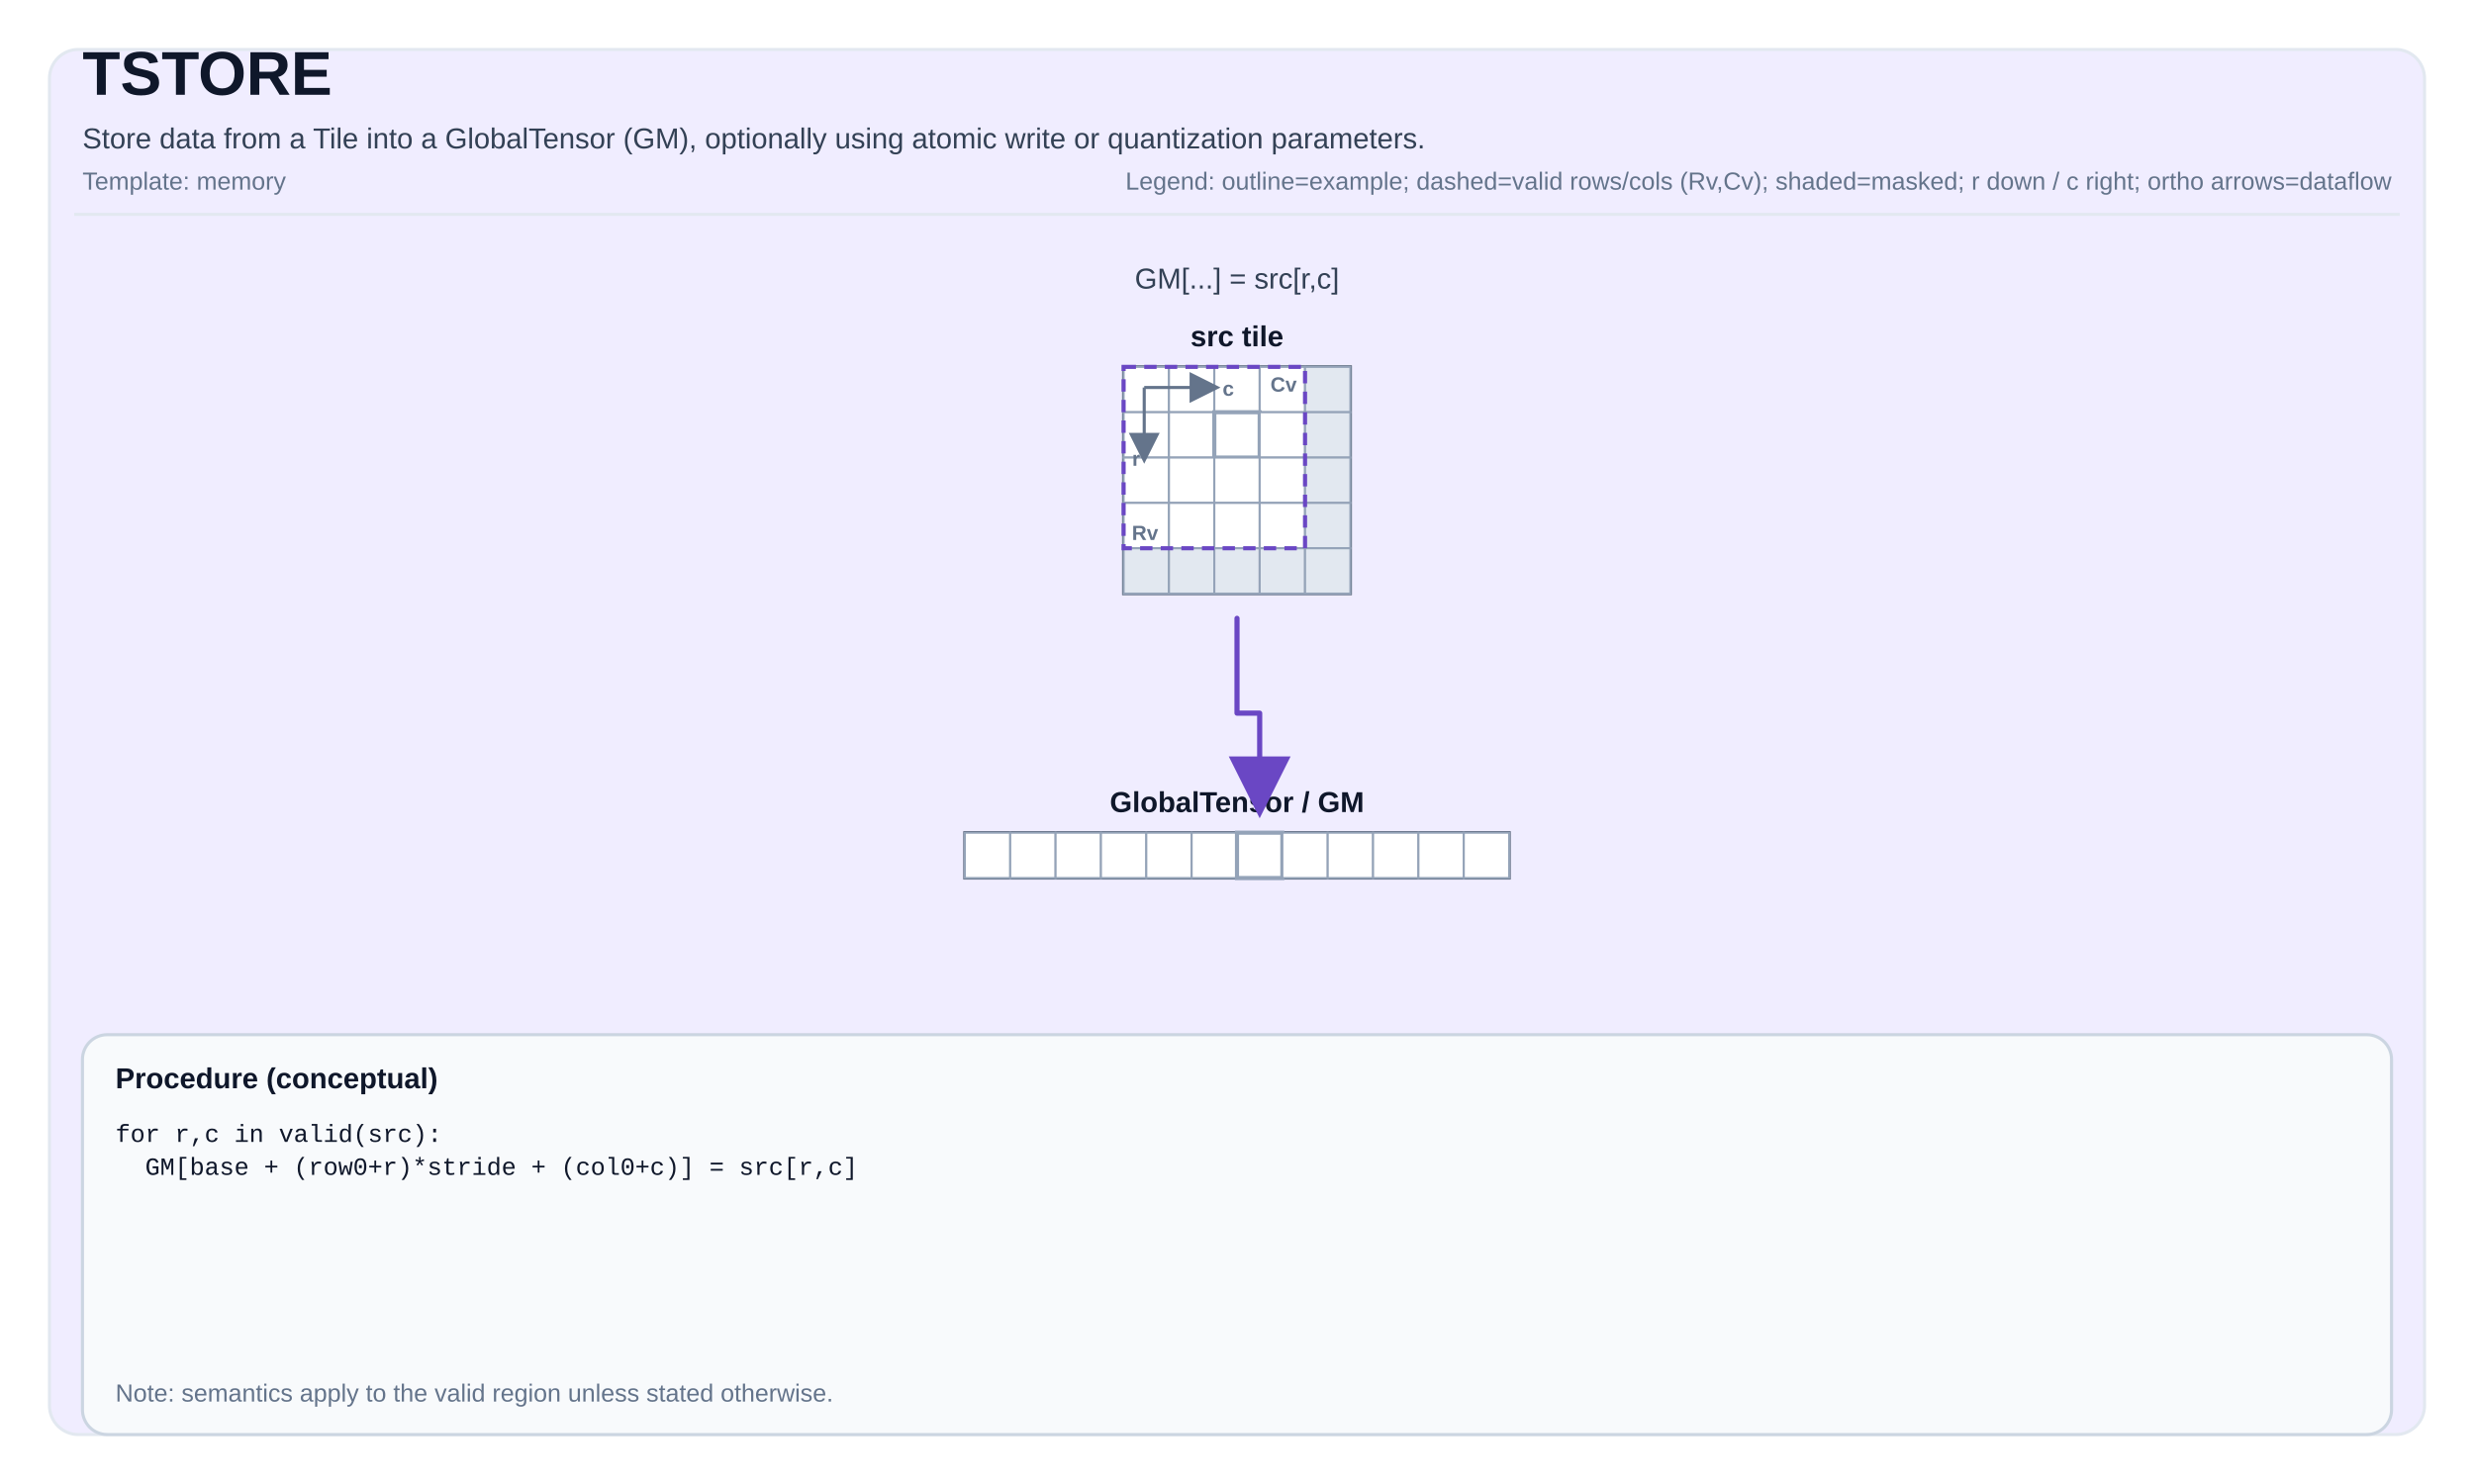
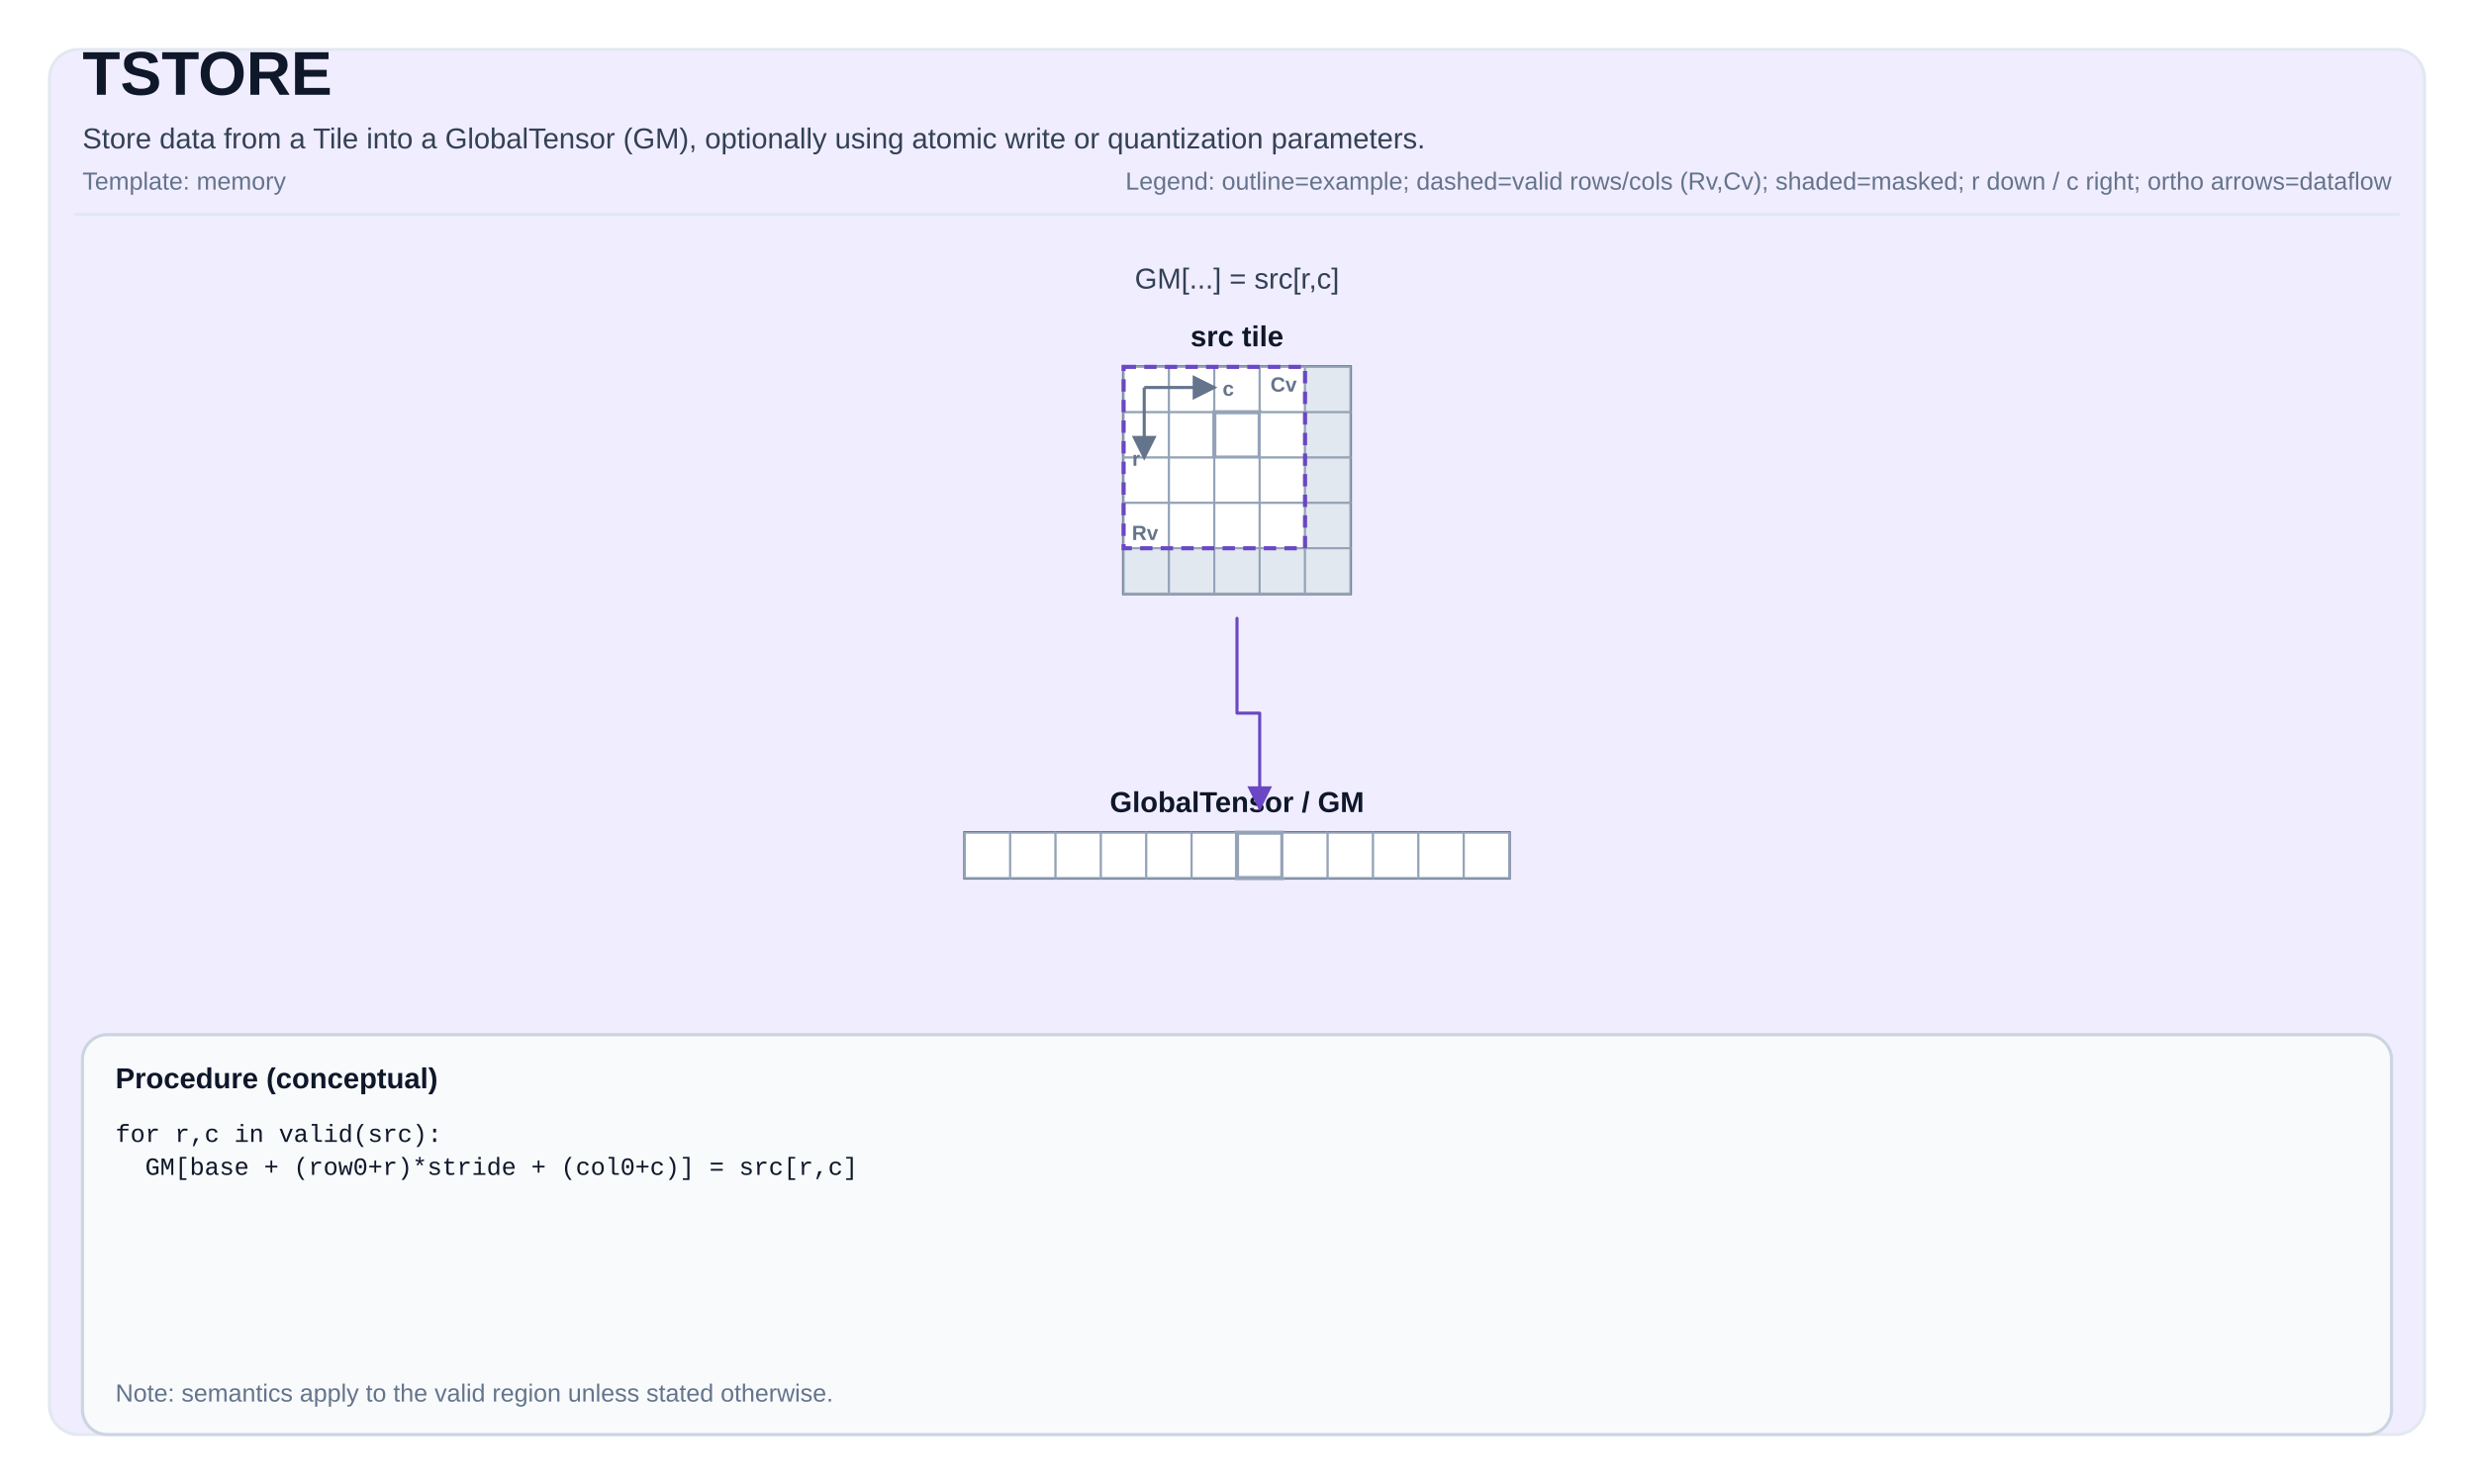
<svg xmlns="http://www.w3.org/2000/svg" width="1200" height="720" viewBox="0 0 1200 720" role="img" aria-label="TSTORE tile operation diagram">
  <defs>
-     <marker id="arrow" markerWidth="12" markerHeight="12" refX="10" refY="6" orient="auto">
-       <path d="M0,0 L0,12 L12,6 z" fill="#6A47C4" />
+     <marker id="arrow" markerWidth="8" markerHeight="8" refX="7" refY="4" orient="auto">
+       <path d="M0,0 L0,8 L8,4 z" fill="#6A47C4" />
    </marker>
-     <marker id="axisArrow" markerWidth="10" markerHeight="10" refX="8" refY="5" orient="auto">
-       <path d="M0,0 L0,10 L10,5 z" fill="#64748b" />
+     <marker id="axisArrow" markerWidth="8" markerHeight="8" refX="7" refY="4" orient="auto">
+       <path d="M0,0 L0,8 L8,4 z" fill="#64748b" />
    </marker>
  </defs>
  <style>
svg { font-family: Arial, Helvetica, sans-serif; }
.title { font-size: 30px; font-weight: 700; fill: #0f172a; }
.subtitle { font-size: 14px; fill: #334155; }
.meta { font-size: 12px; fill: #64748b; }
.frame { fill: white; }
.panel { fill: #F0EDFF; stroke: #e2e8f0; stroke-width: 1.5; rx: 14; }
.tileLabel { font-size: 14px; font-weight: 700; fill: #0f172a; }
.tileBorder { fill: none; stroke: #475569; stroke-width: 1.5; }
.cell { fill: #ffffff; stroke: #94a3b8; stroke-width: 1; }
.cellMasked { fill: #e2e8f0; }
.cellHL { stroke-width: 2; }
.cellText { font-family: ui-monospace, SFMono-Regular, Menlo, Monaco, Consolas, 'Liberation Mono', 'Courier New', monospace; font-size: 10px; fill: #0f172a; }
- .arrow { stroke-width: 2.5; fill: none; stroke-linejoin: round; stroke-linecap: round; }
+ .arrow { stroke-width: 1.5; fill: none; stroke-linejoin: round; stroke-linecap: round; }
.axisLine { stroke: #64748b; stroke-width: 1.5; fill: none; }
.axisText { font-size: 10px; fill: #64748b; font-weight: 700; }
.opCircle { fill: #ffffff; stroke-width: 2; }
.opRect { fill: #ffffff; stroke-width: 2; }
.opText { font-size: 10px; font-weight: 800; fill: #0f172a; }
.procBox { fill: #f8fafc; stroke: #cbd5e1; stroke-width: 1.5; rx: 12; }
.procTitle { font-size: 14px; font-weight: 700; fill: #0f172a; }
.procText { font-family: ui-monospace, SFMono-Regular, Menlo, Monaco, Consolas, 'Liberation Mono', 'Courier New', monospace; font-size: 12px; fill: #0f172a; }
.smallLabel { font-size: 12px; fill: #334155; }
.scalarBox { fill: #ffffff; stroke: #cbd5e1; stroke-width: 1.5; }
.scalarValue { font-size: 16px; font-weight: 700; }
.validBox { fill: none; stroke-width: 2; stroke-dasharray: 6 4; }
</style>
  <rect x="0" y="0" width="1200" height="720" class="frame" />
  <rect x="24" y="24" width="1152" height="672" class="panel" />
  <text x="40" y="46" class="title">TSTORE</text>
  <text x="40" y="72" class="subtitle">Store data from a Tile into a GlobalTensor (GM), optionally using atomic write or quantization parameters.</text>
  <text x="40" y="92" class="meta">Template: memory</text>
  <text x="1160" y="92" class="meta" text-anchor="end">Legend: outline=example; dashed=valid rows/cols (Rv,Cv); shaded=masked; r down / c right; ortho arrows=dataflow</text>
  <line x1="36" y1="104" x2="1164" y2="104" stroke="#e2e8f0" stroke-width="1.5" />
  <text x="600" y="140" class="subtitle" text-anchor="middle" fill="#6A47C4">GM[...] = src[r,c]</text>
  <text x="600" y="168" class="tileLabel" text-anchor="middle">src tile</text>
  <rect x="545" y="178" width="110" height="110" class="tileBorder" />
  <rect x="545" y="178" width="22" height="22" class="cell" />
  <rect x="567" y="178" width="22" height="22" class="cell" />
  <rect x="589" y="178" width="22" height="22" class="cell" />
  <rect x="611" y="178" width="22" height="22" class="cell" />
  <rect x="633" y="178" width="22" height="22" class="cell cellMasked" />
  <rect x="545" y="200" width="22" height="22" class="cell" />
  <rect x="567" y="200" width="22" height="22" class="cell" />
  <rect x="589" y="200" width="22" height="22" class="cell cellHL" stroke="#6A47C4" />
  <rect x="611" y="200" width="22" height="22" class="cell" />
  <rect x="633" y="200" width="22" height="22" class="cell cellMasked" />
  <rect x="545" y="222" width="22" height="22" class="cell" />
  <rect x="567" y="222" width="22" height="22" class="cell" />
  <rect x="589" y="222" width="22" height="22" class="cell" />
  <rect x="611" y="222" width="22" height="22" class="cell" />
  <rect x="633" y="222" width="22" height="22" class="cell cellMasked" />
  <rect x="545" y="244" width="22" height="22" class="cell" />
  <rect x="567" y="244" width="22" height="22" class="cell" />
  <rect x="589" y="244" width="22" height="22" class="cell" />
  <rect x="611" y="244" width="22" height="22" class="cell" />
  <rect x="633" y="244" width="22" height="22" class="cell cellMasked" />
  <rect x="545" y="266" width="22" height="22" class="cell cellMasked" />
  <rect x="567" y="266" width="22" height="22" class="cell cellMasked" />
  <rect x="589" y="266" width="22" height="22" class="cell cellMasked" />
  <rect x="611" y="266" width="22" height="22" class="cell cellMasked" />
  <rect x="633" y="266" width="22" height="22" class="cell cellMasked" />
  <rect x="545" y="178" width="88" height="88" class="validBox" stroke="#6A47C4" />
  <text x="549" y="262" class="axisText">Rv</text>
  <text x="629" y="190" class="axisText" text-anchor="end">Cv</text>
  <path d="M 555 188 L 589 188" class="axisLine" marker-end="url(#axisArrow)" />
  <path d="M 555 188 L 555 222" class="axisLine" marker-end="url(#axisArrow)" />
  <text x="593" y="192" class="axisText">c</text>
  <text x="553" y="226" class="axisText" text-anchor="end">r</text>
  <text x="600" y="394" class="tileLabel" text-anchor="middle">GlobalTensor / GM</text>
  <rect x="468" y="404" width="264" height="22" class="tileBorder" />
  <rect x="468" y="404" width="22" height="22" class="cell" />
  <rect x="490" y="404" width="22" height="22" class="cell" />
  <rect x="512" y="404" width="22" height="22" class="cell" />
  <rect x="534" y="404" width="22" height="22" class="cell" />
  <rect x="556" y="404" width="22" height="22" class="cell" />
  <rect x="578" y="404" width="22" height="22" class="cell" />
  <rect x="600" y="404" width="22" height="22" class="cell cellHL" stroke="#6A47C4" />
  <rect x="622" y="404" width="22" height="22" class="cell" />
  <rect x="644" y="404" width="22" height="22" class="cell" />
  <rect x="666" y="404" width="22" height="22" class="cell" />
  <rect x="688" y="404" width="22" height="22" class="cell" />
  <rect x="710" y="404" width="22" height="22" class="cell" />
  <path d="M 600 300 L 600 346 L 611 346 L 611 392" class="arrow" stroke="#6A47C4" marker-end="url(#arrow)" />
  <rect x="40" y="502" width="1120" height="194" class="procBox" />
  <text x="56" y="528" class="procTitle">Procedure (conceptual)</text>
  <text x="56" y="554" class="procText" xml:space="preserve">
    <tspan x="56" dy="0">for r,c in valid(src):</tspan>
    <tspan x="56" dy="16">  GM[base + (row0+r)*stride + (col0+c)] = src[r,c]</tspan>
  </text>
  <text x="56" y="680" class="meta">Note: semantics apply to the valid region unless stated otherwise.</text>
</svg>
